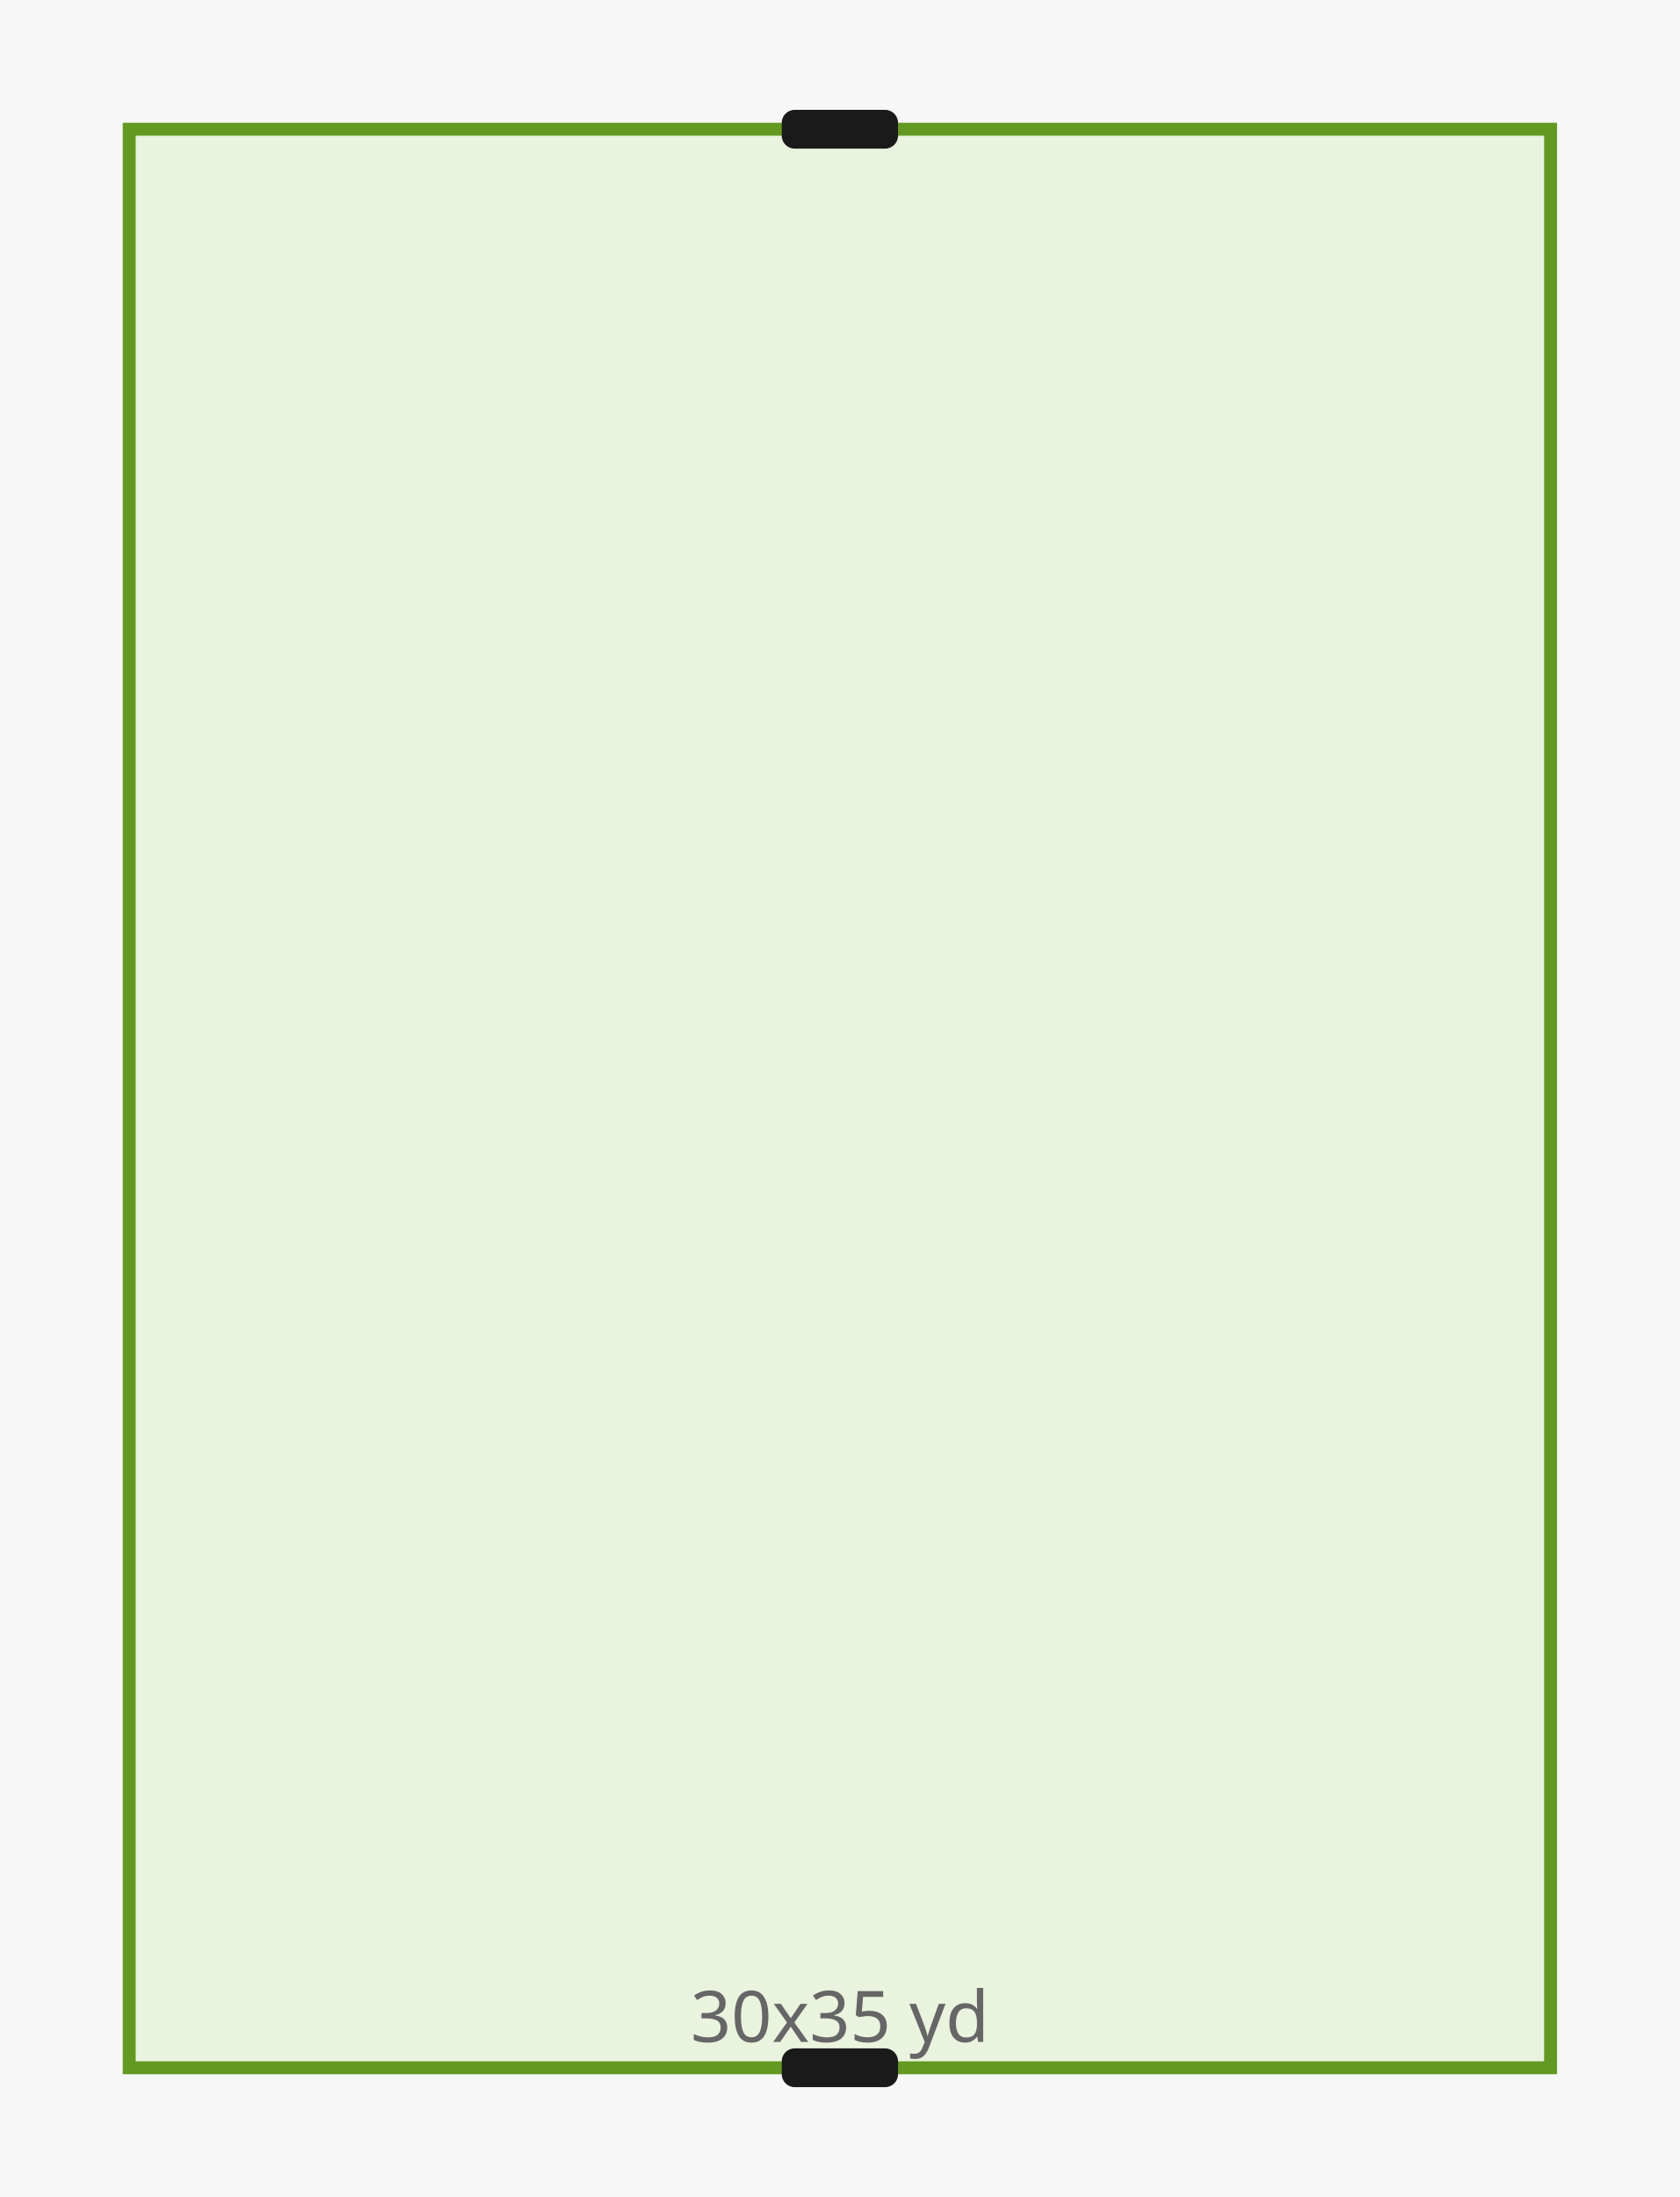
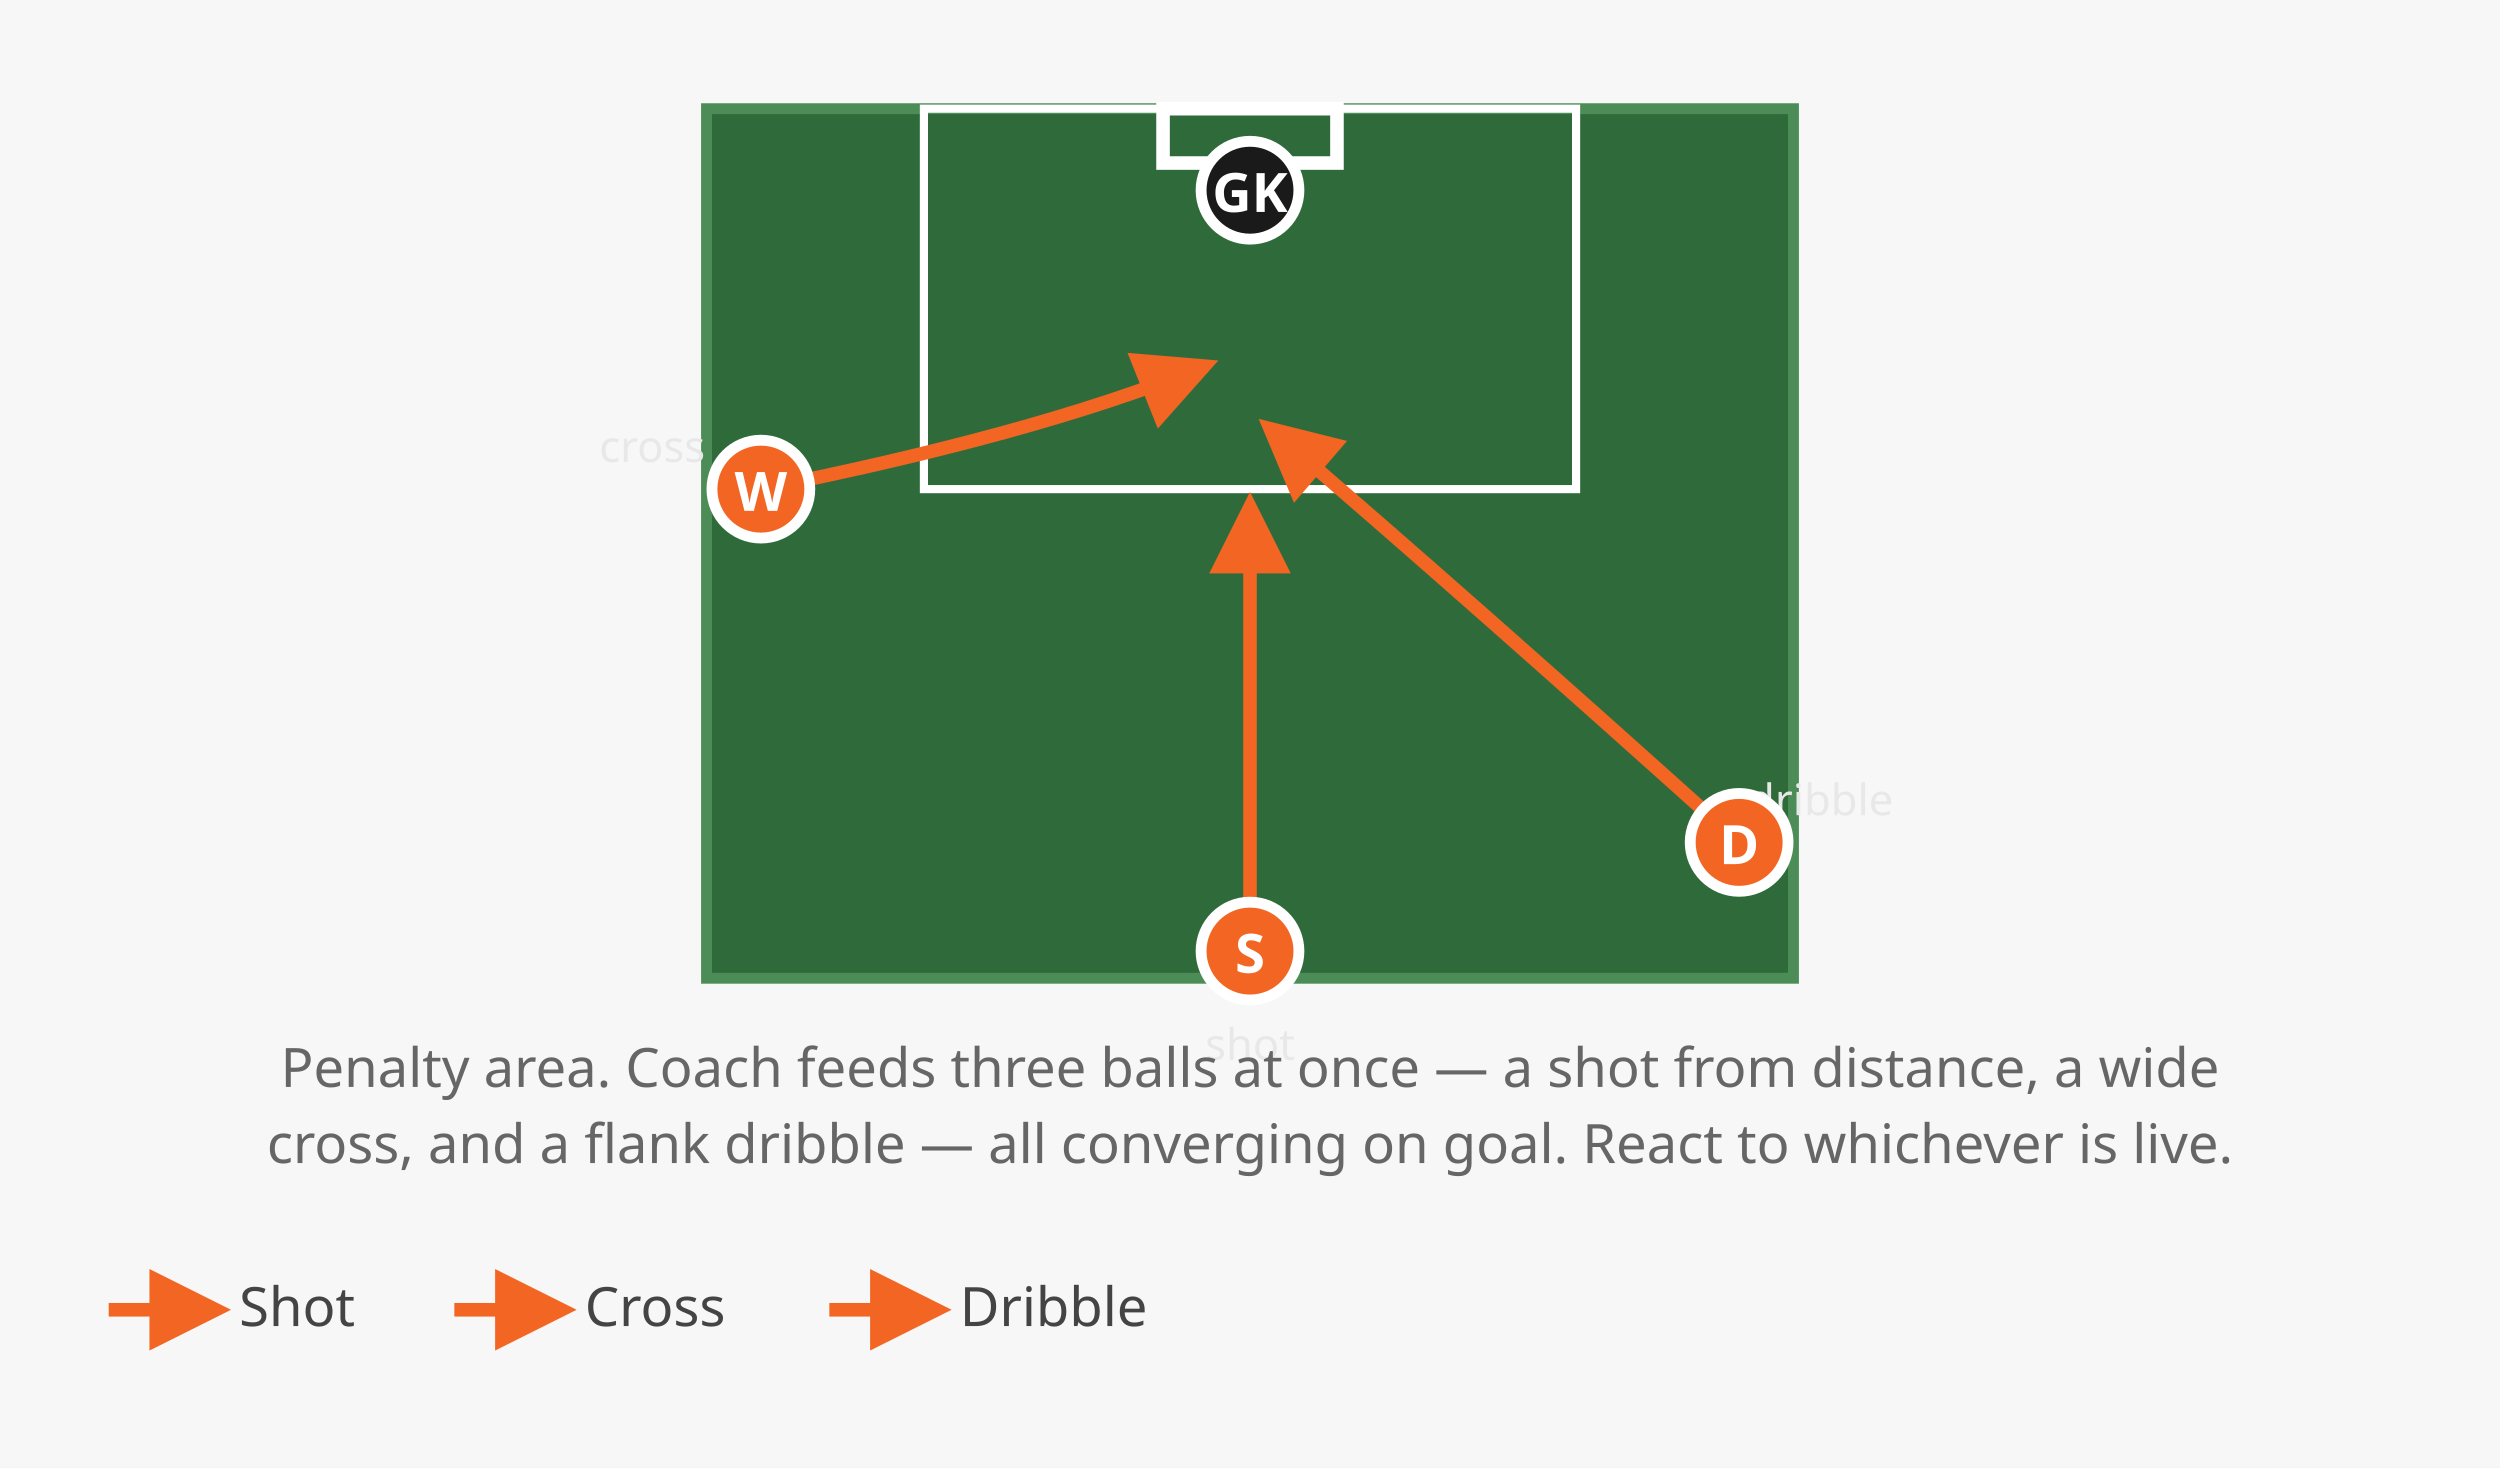
- <svg xmlns="http://www.w3.org/2000/svg" viewBox="0 0 260 340" role="img">
-   <rect width="260" height="340" fill="#F7F7F7" />
-   <rect x="20" y="20" width="220" height="300" fill="#EAF3DE" stroke="#639922" stroke-width="2" />
-   <rect x="121" y="17" width="18" height="6" rx="2" fill="#1A1A1A" />
-   <rect x="121" y="317" width="18" height="6" rx="2" fill="#1A1A1A" />
-   <text x="130.0" y="316" text-anchor="middle" font-size="11" fill="#666" font-family="sans-serif">30x35 yd</text>
+ <svg xmlns="http://www.w3.org/2000/svg" viewBox="0 0 460 270" role="img">
+   <rect width="460" height="270" fill="#F7F7F7" />
+   <defs>
+     <marker id="darr" viewBox="0 0 10 10" refX="7" refY="5" markerWidth="6" markerHeight="6" orient="auto">
+       <path d="M0,0 L10,5 L0,10 Z" fill="#1A1A1A" />
+     </marker>
+     <marker id="darrw" viewBox="0 0 10 10" refX="7" refY="5" markerWidth="6" markerHeight="6" orient="auto">
+       <path d="M0,0 L10,5 L0,10 Z" fill="#FFFFFF" />
+     </marker>
+     <marker id="sarr" viewBox="0 0 10 10" refX="7" refY="5" markerWidth="6" markerHeight="6" orient="auto">
+       <path d="M0,0 L10,5 L0,10 Z" fill="#F26522" />
+     </marker>
+   </defs>
+   <rect x="130" y="20" width="200" height="160" fill="#2F6B3A" stroke="#4C8C57" stroke-width="2" />
+   <rect x="170" y="20" width="120" height="70" fill="none" stroke="#FFFFFF" stroke-width="1.5" />
+   <rect x="214" y="20" width="32" height="10" fill="none" stroke="#FFFFFF" stroke-width="2.5" />
+   <path d="M230,175 Q230,120 230,95" fill="none" stroke="#F26522" stroke-width="2.5" marker-end="url(#sarr)" />
+   <path d="M140,90 Q190,80 220,68" fill="none" stroke="#F26522" stroke-width="2.5" marker-end="url(#sarr)" />
+   <path d="M320,155 Q270,110 235,80" fill="none" stroke="#F26522" stroke-width="2.5" marker-end="url(#sarr)" />
+   <text x="230" y="195" text-anchor="middle" font-size="8" fill="#e8e8e8" font-family="sans-serif">shot</text>
+   <text x="120" y="85" text-anchor="middle" font-size="8" fill="#e8e8e8" font-family="sans-serif">cross</text>
+   <text x="335" y="150" text-anchor="middle" font-size="8" fill="#e8e8e8" font-family="sans-serif">dribble</text>
+   <circle cx="230" cy="35" r="9" fill="#1A1A1A" stroke="#FFFFFF" stroke-width="2" />
+   <text x="230" y="39" text-anchor="middle" font-size="10" font-weight="700" fill="#FFFFFF" font-family="sans-serif">GK</text>
+   <circle cx="230" cy="175" r="9" fill="#F26522" stroke="#FFFFFF" stroke-width="2" />
+   <text x="230" y="179" text-anchor="middle" font-size="10" font-weight="700" fill="#FFFFFF" font-family="sans-serif">S</text>
+   <circle cx="140" cy="90" r="9" fill="#F26522" stroke="#FFFFFF" stroke-width="2" />
+   <text x="140" y="94" text-anchor="middle" font-size="10" font-weight="700" fill="#FFFFFF" font-family="sans-serif">W</text>
+   <circle cx="320" cy="155" r="9" fill="#F26522" stroke="#FFFFFF" stroke-width="2" />
+   <text x="320" y="159" text-anchor="middle" font-size="10" font-weight="700" fill="#FFFFFF" font-family="sans-serif">D</text>
+   <text x="230" y="200" text-anchor="middle" font-size="10" fill="#666" font-family="sans-serif">Penalty area. Coach feeds three balls at once — a shot from distance, a wide</text>
+   <text x="230" y="214" text-anchor="middle" font-size="10" fill="#666" font-family="sans-serif">cross, and a flank dribble — all converging on goal. React to whichever is live.</text>
+   <g font-family="sans-serif" font-size="10" fill="#444">
+     <line x1="20" y1="241" x2="38" y2="241" stroke="#F26522" stroke-width="2.5" marker-end="url(#sarr)" />
+     <text x="44" y="244">Shot</text>
+     <line x1="83.6" y1="241" x2="101.6" y2="241" stroke="#F26522" stroke-width="2.5" marker-end="url(#sarr)" />
+     <text x="107.6" y="244">Cross</text>
+     <line x1="152.6" y1="241" x2="170.6" y2="241" stroke="#F26522" stroke-width="2.5" marker-end="url(#sarr)" />
+     <text x="176.6" y="244">Dribble</text>
+   </g>
</svg>
